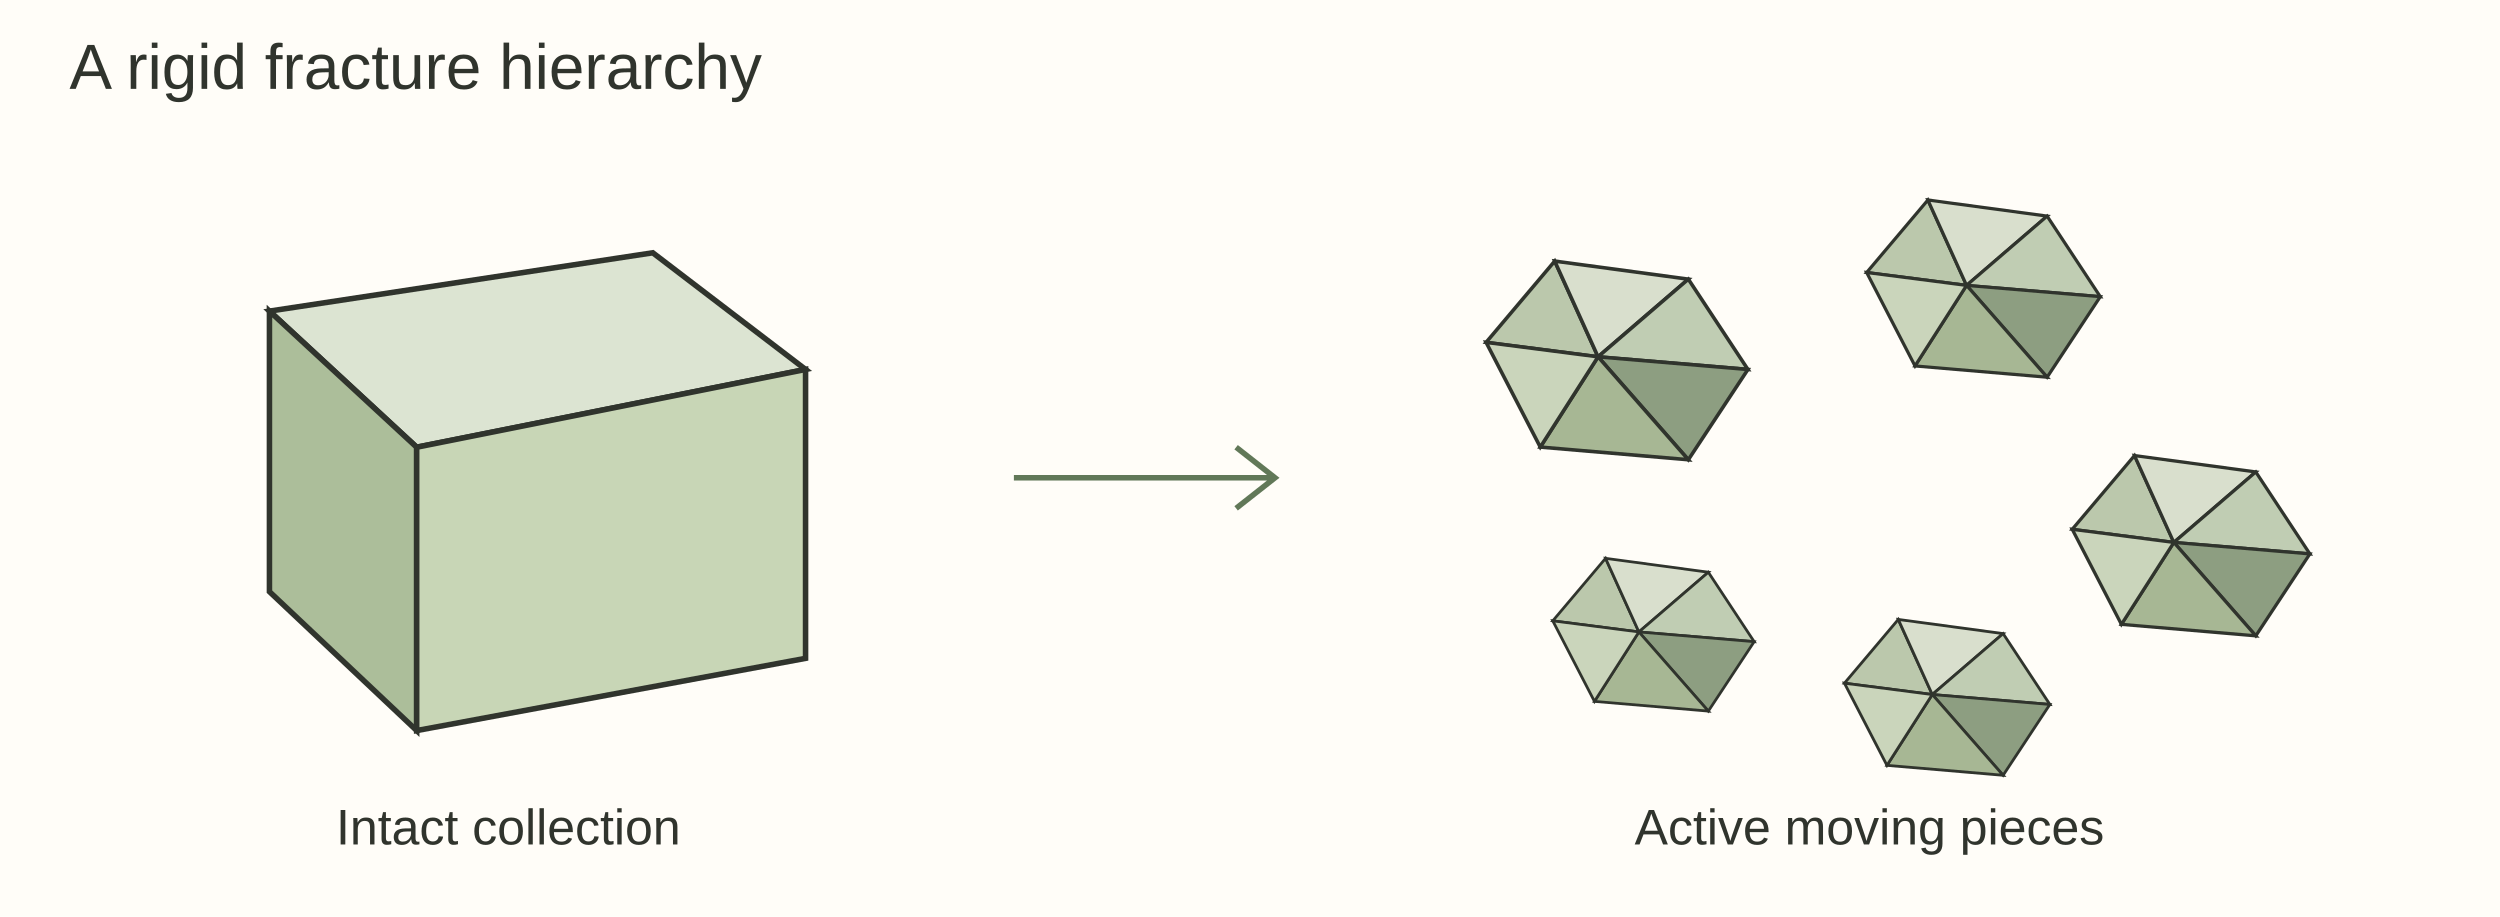
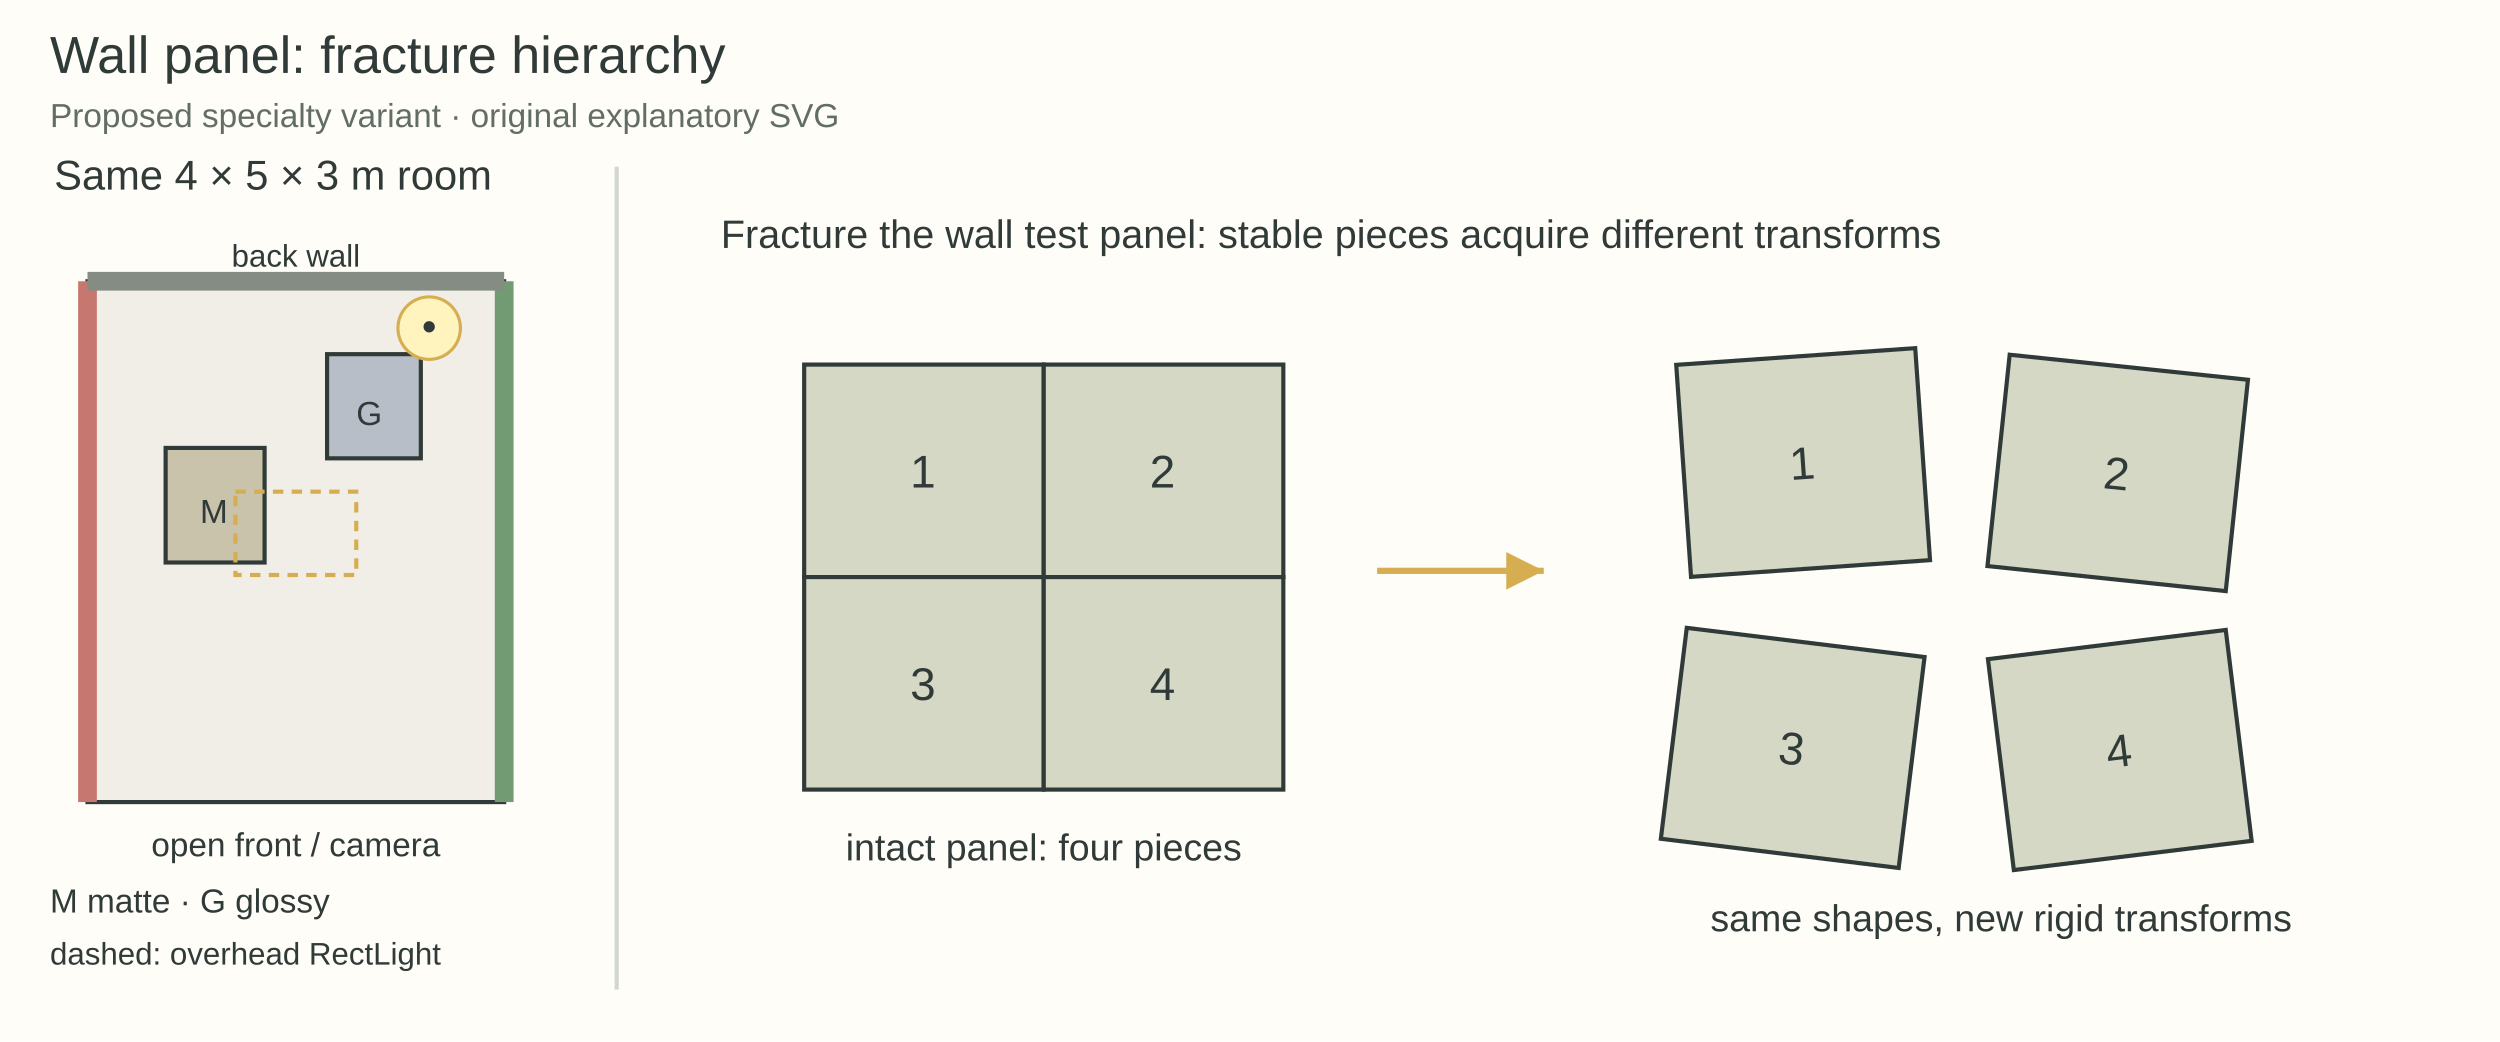
- <svg xmlns="http://www.w3.org/2000/svg" viewBox="0 0 900 330" role="img" aria-labelledby="title desc">
+ <svg xmlns="http://www.w3.org/2000/svg" viewBox="0 0 1200 500" role="img" aria-labelledby="title desc">
  <defs>
+     <marker id="arrow" markerWidth="8" markerHeight="8" refX="6" refY="3" orient="auto">
+       <path d="M0 0 L6 3 L0 6 Z" fill="#d6ad51" />
+     </marker>
    <radialGradient id="smoke">
-       <stop stop-color="#788879" stop-opacity=".65" />
-       <stop offset="1" stop-color="#aab6a3" stop-opacity="0" />
-     </radialGradient>
-     <radialGradient id="fire">
-       <stop stop-color="#ffe9a1" />
-       <stop offset=".5" stop-color="#df943f" stop-opacity=".85" />
-       <stop offset="1" stop-color="#df943f" stop-opacity="0" />
+       <stop stop-color="#748782" stop-opacity=".8" />
+       <stop offset="1" stop-color="#748782" stop-opacity="0" />
    </radialGradient>
  </defs>
-   <rect width="900" height="330" fill="#fffdf8" />
+   <rect width="1200" height="500" fill="#fffdf8" />
  <g font-family="Arial,sans-serif">
-     <text x="25" y="32" font-size="23" text-anchor="start" fill="#30342d">A rigid fracture hierarchy</text>
-     <polygon points="97,112 235,91 290,133 150,161" fill="#dce4d2" stroke="#30342d" stroke-width="2" />
-     <polygon points="97,112 150,161 150,263 97,213" fill="#acbe9a" stroke="#30342d" stroke-width="2" />
-     <polygon points="150,161 290,133 290,237 150,263" fill="#c8d6b6" stroke="#30342d" stroke-width="2" />
-     <path d="M365 172 L459 172 M445 161 L459 172 L445 183" fill="none" stroke="#617858" stroke-width="2" />
-     <g transform="translate(535 94) scale(0.65)">
-       <polygon points="0,45 38,0 62,53" fill="#bbc8ac" stroke="#30342d" stroke-width="2" />
-       <polygon points="38,0 112,10 62,53" fill="#d9dfcd" stroke="#30342d" stroke-width="2" />
-       <polygon points="112,10 145,60 62,53" fill="#c0cdb3" stroke="#30342d" stroke-width="2" />
-       <polygon points="145,60 112,110 62,53" fill="#8d9e81" stroke="#30342d" stroke-width="2" />
-       <polygon points="112,110 30,103 62,53" fill="#a7b794" stroke="#30342d" stroke-width="2" />
-       <polygon points="30,103 0,45 62,53" fill="#cad5bb" stroke="#30342d" stroke-width="2" />
+     <text x="24" y="35" font-size="25" fill="#303a38" text-anchor="start">Wall panel: fracture hierarchy</text>
+     <text x="24" y="61" font-size="16" fill="#626d65" text-anchor="start">Proposed specialty variant · original explanatory SVG</text>
+     <line x1="296" y1="80" x2="296" y2="475" stroke="#d2d8ce" stroke-width="2" />
+     <text x="26" y="91" font-size="20" fill="#303a38" text-anchor="start">Same 4 × 5 × 3 m room</text>
+     <rect x="42" y="135" width="200" height="250" fill="#f0eee6" stroke="#303a38" stroke-width="2" />
+     <line x1="42" y1="135" x2="42" y2="385" stroke="#c67770" stroke-width="9" />
+     <line x1="242" y1="135" x2="242" y2="385" stroke="#729b74" stroke-width="9" />
+     <line x1="42" y1="135" x2="242" y2="135" stroke="#858c84" stroke-width="9" />
+     <rect x="79.5" y="215.0" width="47.5" height="55" fill="#c9c3ac" stroke="#303a38" stroke-width="2" />
+     <rect x="157.0" y="170.0" width="45.0" height="50" fill="#b7bec7" stroke="#303a38" stroke-width="2" />
+     <text x="96" y="251" font-size="16" fill="#303a38" text-anchor="start">M</text>
+     <text x="171" y="204" font-size="16" fill="#303a38" text-anchor="start">G</text>
+     <rect x="113" y="236" width="58" height="40" fill="none" stroke="#d6ad51" stroke-width="2" stroke-dasharray="5 4" />
+     <text x="142" y="128" font-size="15" fill="#303a38" text-anchor="middle">back wall</text>
+     <text x="142" y="411" font-size="16" fill="#303a38" text-anchor="middle">open front / camera</text>
+     <text x="24" y="438" font-size="16" fill="#303a38" text-anchor="start">M matte  ·  G glossy</text>
+     <text x="24" y="463" font-size="15" fill="#303a38" text-anchor="start">dashed: overhead RectLight</text>
+     <circle cx="206.00" cy="157.50" r="15" fill="#fff3be" stroke="#d6ad51" stroke-width="1.5" />
+     <text x="206.0" y="163.5" font-size="20" fill="#303a38" text-anchor="middle">•</text>
+     <g transform="translate(321 84) scale(1)">
+       <text x="25" y="35" font-size="19" fill="#303a38" text-anchor="start">Fracture the wall test panel: stable pieces acquire different transforms</text>
+       <rect x="65" y="91" width="115" height="102" fill="#d4d8c4" stroke="#303a38" stroke-width="2" />
+       <text x="122" y="150" font-size="22" fill="#303a38" text-anchor="middle">1</text>
+       <rect x="180" y="91" width="115" height="102" fill="#d4d8c4" stroke="#303a38" stroke-width="2" />
+       <text x="237" y="150" font-size="22" fill="#303a38" text-anchor="middle">2</text>
+       <rect x="65" y="193" width="115" height="102" fill="#d4d8c4" stroke="#303a38" stroke-width="2" />
+       <text x="122" y="252" font-size="22" fill="#303a38" text-anchor="middle">3</text>
+       <rect x="180" y="193" width="115" height="102" fill="#d4d8c4" stroke="#303a38" stroke-width="2" />
+       <text x="237" y="252" font-size="22" fill="#303a38" text-anchor="middle">4</text>
+       <g transform="rotate(-4 544.5 138)">
+         <rect x="487" y="87" width="115" height="102" fill="#d4d8c4" stroke="#303a38" stroke-width="2" />
+         <text x="544" y="146" font-size="22" fill="#303a38" text-anchor="middle">1</text>
+       </g>
+       <g transform="rotate(6 695.5 143)">
+         <rect x="638" y="92" width="115" height="102" fill="#d4d8c4" stroke="#303a38" stroke-width="2" />
+         <text x="695" y="151" font-size="22" fill="#303a38" text-anchor="middle">2</text>
+       </g>
+       <g transform="rotate(7 539.5 275)">
+         <rect x="482" y="224" width="115" height="102" fill="#d4d8c4" stroke="#303a38" stroke-width="2" />
+         <text x="539" y="283" font-size="22" fill="#303a38" text-anchor="middle">3</text>
+       </g>
+       <g transform="rotate(-7 696.5 276)">
+         <rect x="639" y="225" width="115" height="102" fill="#d4d8c4" stroke="#303a38" stroke-width="2" />
+         <text x="696" y="284" font-size="22" fill="#303a38" text-anchor="middle">4</text>
+       </g>
+       <line x1="340" y1="190" x2="420" y2="190" stroke="#d6ad51" stroke-width="3" marker-end="url(#arrow)" />
+       <text x="180" y="329" font-size="18" fill="#303a38" text-anchor="middle">intact panel: four pieces</text>
+       <text x="500" y="363" font-size="18" fill="#303a38" text-anchor="start">same shapes, new rigid transforms</text>
    </g>
-     <g transform="translate(672 72) scale(0.58)">
-       <polygon points="0,45 38,0 62,53" fill="#bbc8ac" stroke="#30342d" stroke-width="2" />
-       <polygon points="38,0 112,10 62,53" fill="#d9dfcd" stroke="#30342d" stroke-width="2" />
-       <polygon points="112,10 145,60 62,53" fill="#c0cdb3" stroke="#30342d" stroke-width="2" />
-       <polygon points="145,60 112,110 62,53" fill="#8d9e81" stroke="#30342d" stroke-width="2" />
-       <polygon points="112,110 30,103 62,53" fill="#a7b794" stroke="#30342d" stroke-width="2" />
-       <polygon points="30,103 0,45 62,53" fill="#cad5bb" stroke="#30342d" stroke-width="2" />
-     </g>
-     <g transform="translate(746 164) scale(0.59)">
-       <polygon points="0,45 38,0 62,53" fill="#bbc8ac" stroke="#30342d" stroke-width="2" />
-       <polygon points="38,0 112,10 62,53" fill="#d9dfcd" stroke="#30342d" stroke-width="2" />
-       <polygon points="112,10 145,60 62,53" fill="#c0cdb3" stroke="#30342d" stroke-width="2" />
-       <polygon points="145,60 112,110 62,53" fill="#8d9e81" stroke="#30342d" stroke-width="2" />
-       <polygon points="112,110 30,103 62,53" fill="#a7b794" stroke="#30342d" stroke-width="2" />
-       <polygon points="30,103 0,45 62,53" fill="#cad5bb" stroke="#30342d" stroke-width="2" />
-     </g>
-     <g transform="translate(559 201) scale(0.5)">
-       <polygon points="0,45 38,0 62,53" fill="#bbc8ac" stroke="#30342d" stroke-width="2" />
-       <polygon points="38,0 112,10 62,53" fill="#d9dfcd" stroke="#30342d" stroke-width="2" />
-       <polygon points="112,10 145,60 62,53" fill="#c0cdb3" stroke="#30342d" stroke-width="2" />
-       <polygon points="145,60 112,110 62,53" fill="#8d9e81" stroke="#30342d" stroke-width="2" />
-       <polygon points="112,110 30,103 62,53" fill="#a7b794" stroke="#30342d" stroke-width="2" />
-       <polygon points="30,103 0,45 62,53" fill="#cad5bb" stroke="#30342d" stroke-width="2" />
-     </g>
-     <g transform="translate(664 223) scale(0.51)">
-       <polygon points="0,45 38,0 62,53" fill="#bbc8ac" stroke="#30342d" stroke-width="2" />
-       <polygon points="38,0 112,10 62,53" fill="#d9dfcd" stroke="#30342d" stroke-width="2" />
-       <polygon points="112,10 145,60 62,53" fill="#c0cdb3" stroke="#30342d" stroke-width="2" />
-       <polygon points="145,60 112,110 62,53" fill="#8d9e81" stroke="#30342d" stroke-width="2" />
-       <polygon points="112,110 30,103 62,53" fill="#a7b794" stroke="#30342d" stroke-width="2" />
-       <polygon points="30,103 0,45 62,53" fill="#cad5bb" stroke="#30342d" stroke-width="2" />
-     </g>
-     <text x="183" y="304" font-size="18" text-anchor="middle" fill="#30342d">Intact collection</text>
-     <text x="673" y="304" font-size="18" text-anchor="middle" fill="#30342d">Active moving pieces</text>
  </g>
</svg>
